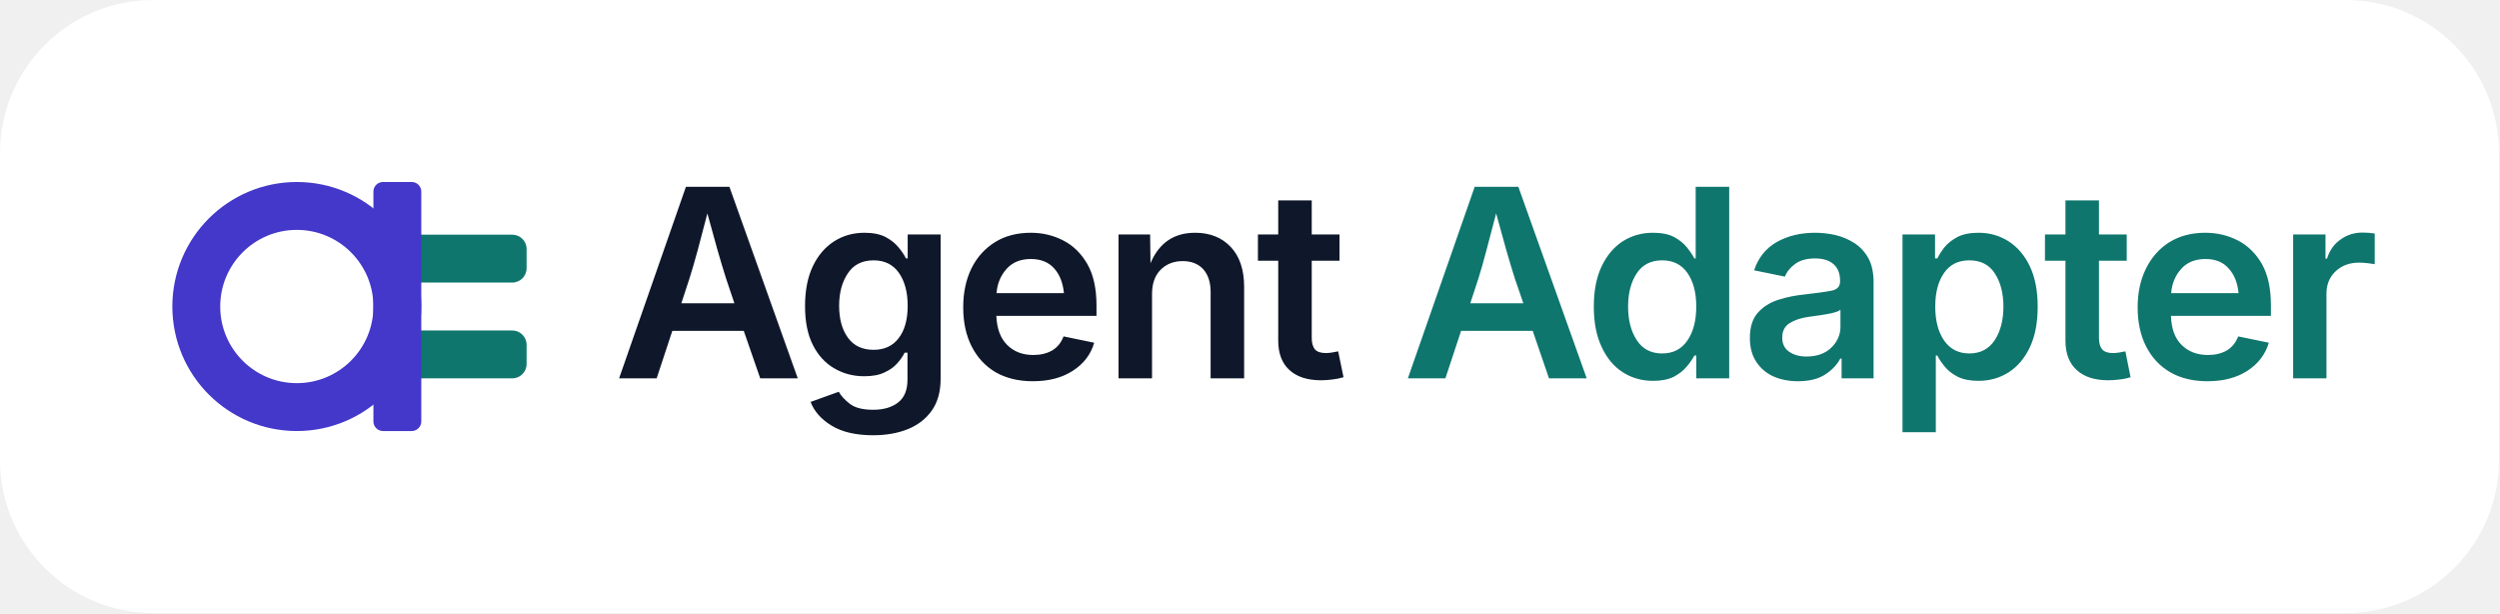
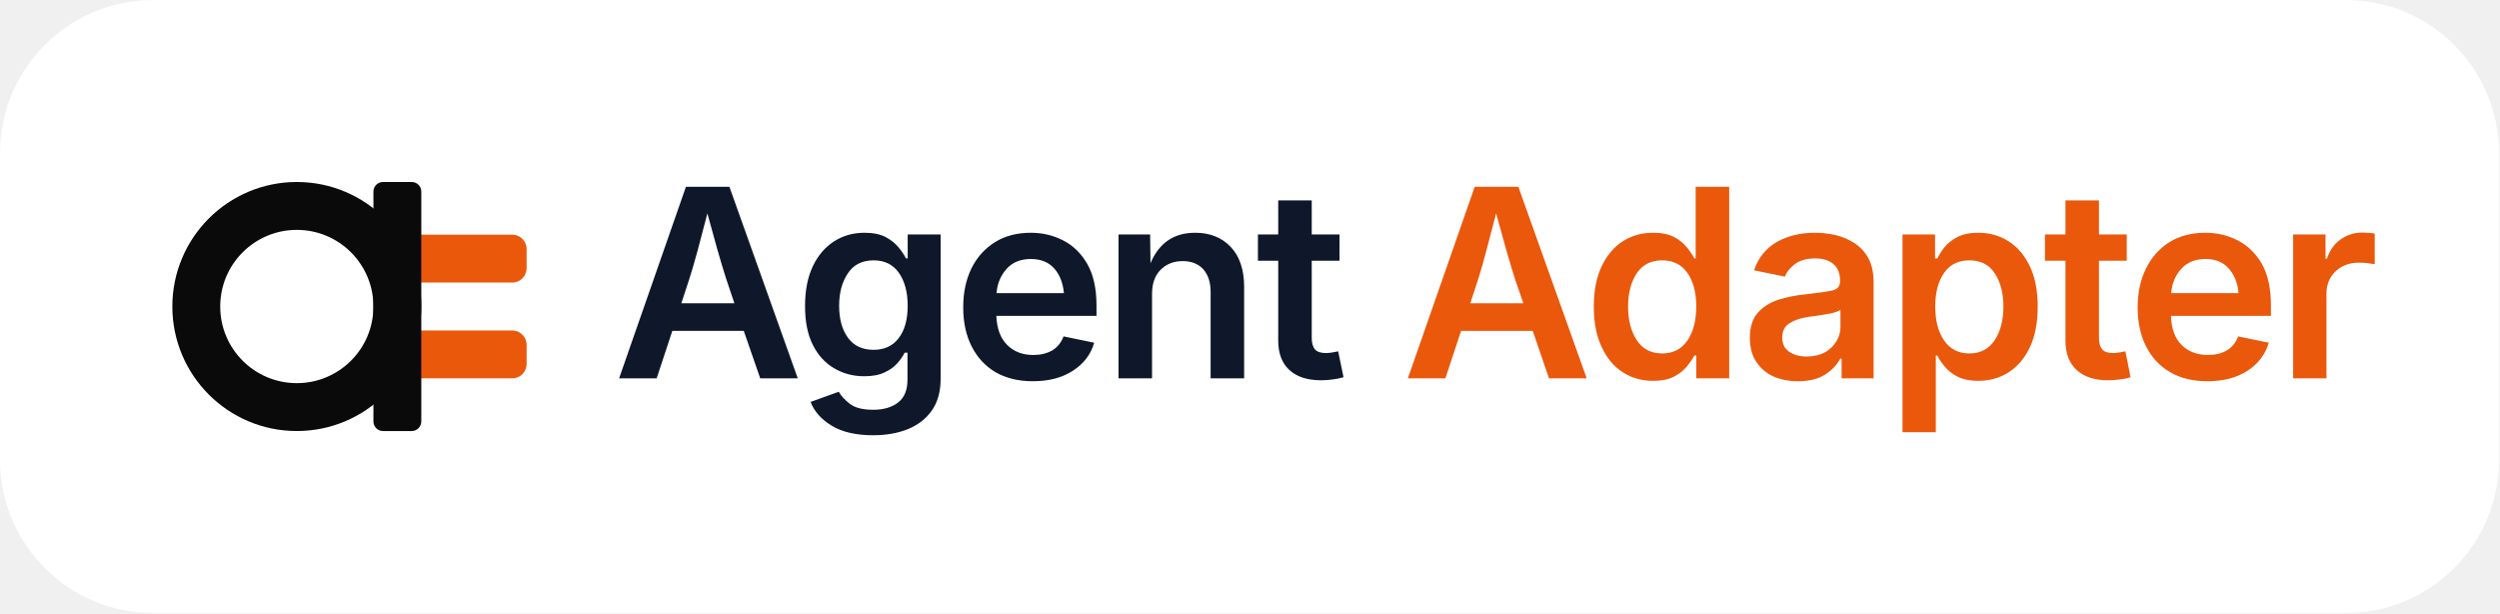
<svg xmlns="http://www.w3.org/2000/svg" viewBox="-6 -4 130.5 32" role="img" aria-label="Agent Adapter">
  <rect class="card" x="-6" y="-4" width="130.5" height="32" rx="8" fill="#FFFFFF" />
-   <rect x="14.75" y="8.25" width="6.75" height="2.5" rx="0.75" fill="#0F766E" />
-   <rect x="14.75" y="13.25" width="6.75" height="2.5" rx="0.75" fill="#0F766E" />
-   <circle cx="9.5" cy="12" r="5.25" fill="none" stroke="#4338CA" stroke-width="2.5" />
-   <rect x="13.5" y="5.5" width="2.5" height="13" rx="0.5" fill="#4338CA" />
+   <rect x="14.75" y="8.25" width="6.75" height="2.5" rx="0.75" fill="#EA580C" />
+   <rect x="14.75" y="13.25" width="6.75" height="2.5" rx="0.75" fill="#EA580C" />
+   <circle cx="9.5" cy="12" r="5.25" fill="none" stroke="#0A0A0A" stroke-width="2.5" />
+   <rect x="13.5" y="5.5" width="2.5" height="13" rx="0.5" fill="#0A0A0A" />
  <path fill="#0F172A" d="M26.33 15.75 29.82 5.75H32.09L35.66 15.75H33.7L32.84 13.27H29.11L28.29 15.75ZM29.58 11.83H32.35L31.92 10.55Q31.7 9.86 31.46 9.02Q31.22 8.18 30.94 7.14Q30.67 8.19 30.44 9.04Q30.21 9.89 30 10.55ZM39.6 18.72Q38.25 18.72 37.43 18.22Q36.61 17.72 36.33 16.98L37.8 16.45Q37.98 16.77 38.38 17.08Q38.78 17.39 39.6 17.39Q40.41 17.39 40.9 17.01Q41.39 16.63 41.39 15.82V14.41H41.24Q41.11 14.68 40.86 14.96Q40.61 15.25 40.19 15.44Q39.78 15.64 39.13 15.64Q38.27 15.64 37.57 15.23Q36.86 14.82 36.45 14.01Q36.04 13.2 36.04 11.98Q36.04 10.75 36.45 9.89Q36.86 9.04 37.57 8.59Q38.27 8.15 39.14 8.15Q39.81 8.15 40.24 8.37Q40.66 8.59 40.92 8.91Q41.18 9.22 41.31 9.49H41.4V8.24H43.12V15.77Q43.12 16.78 42.66 17.43Q42.2 18.08 41.41 18.4Q40.62 18.72 39.6 18.72ZM39.62 14.26Q40.47 14.26 40.93 13.65Q41.4 13.04 41.4 11.96Q41.4 10.9 40.94 10.24Q40.48 9.59 39.62 9.59Q38.73 9.59 38.28 10.26Q37.82 10.94 37.82 11.96Q37.82 13 38.28 13.63Q38.74 14.26 39.62 14.26ZM47.94 15.9Q46.81 15.9 45.99 15.43Q45.18 14.95 44.74 14.08Q44.3 13.22 44.3 12.04Q44.3 10.89 44.73 10.01Q45.16 9.14 45.96 8.64Q46.75 8.15 47.83 8.15Q48.74 8.15 49.52 8.55Q50.3 8.95 50.78 9.78Q51.26 10.62 51.26 11.94V12.49H46.03Q46.07 13.49 46.6 14.01Q47.12 14.53 47.96 14.53Q48.54 14.53 48.95 14.29Q49.36 14.04 49.54 13.56L51.14 13.89Q50.88 14.8 50.03 15.35Q49.19 15.9 47.94 15.9ZM46.04 11.3H49.56Q49.48 10.49 49.05 10.01Q48.61 9.52 47.83 9.52Q47.03 9.52 46.57 10.03Q46.1 10.55 46.04 11.3ZM54.16 11.35V15.75H52.41V8.24H54.06L54.08 9.74Q54.75 8.15 56.41 8.15Q57.57 8.15 58.27 8.89Q58.97 9.63 58.97 10.98V15.75H57.22V11.24Q57.22 10.49 56.84 10.06Q56.45 9.63 55.76 9.63Q55.06 9.63 54.61 10.08Q54.16 10.53 54.16 11.35ZM63.95 8.24V9.61H62.5V13.64Q62.5 14.04 62.67 14.24Q62.84 14.43 63.25 14.43Q63.37 14.43 63.56 14.4Q63.76 14.37 63.88 14.34L64.16 15.69Q63.87 15.78 63.57 15.81Q63.27 15.85 62.99 15.85Q61.91 15.85 61.33 15.31Q60.75 14.78 60.75 13.78V9.61H59.69V8.24H60.75V6.46H62.5V8.24Z" />
-   <path fill="#0F766E" d="M67.52 15.75 71.01 5.75H73.29L76.86 15.75H74.89L74.04 13.27H70.3L69.48 15.75ZM70.78 11.83H73.55L73.11 10.55Q72.89 9.86 72.65 9.02Q72.41 8.18 72.13 7.14Q71.86 8.19 71.63 9.04Q71.41 9.89 71.2 10.55ZM80.33 15.88Q79.44 15.88 78.74 15.43Q78.04 14.98 77.64 14.11Q77.23 13.25 77.23 12.01Q77.23 10.76 77.64 9.9Q78.05 9.04 78.75 8.59Q79.45 8.15 80.32 8.15Q80.99 8.15 81.42 8.37Q81.84 8.6 82.09 8.91Q82.34 9.22 82.48 9.49H82.55V5.75H84.3V15.75H82.58V14.56H82.48Q82.34 14.83 82.08 15.14Q81.82 15.45 81.4 15.67Q80.97 15.88 80.33 15.88ZM80.8 14.45Q81.66 14.45 82.12 13.77Q82.58 13.1 82.58 12Q82.58 10.91 82.12 10.25Q81.66 9.59 80.8 9.59Q79.92 9.59 79.47 10.27Q79.02 10.96 79.02 12Q79.02 13.06 79.47 13.75Q79.92 14.45 80.8 14.45ZM87.89 15.9Q87.18 15.9 86.61 15.65Q86.04 15.39 85.71 14.88Q85.38 14.38 85.38 13.64Q85.38 12.8 85.79 12.33Q86.21 11.86 86.86 11.65Q87.52 11.44 88.24 11.37Q89.22 11.26 89.66 11.17Q90.09 11.08 90.09 10.69V10.65Q90.09 10.1 89.76 9.8Q89.42 9.49 88.79 9.49Q88.13 9.49 87.74 9.78Q87.35 10.07 87.21 10.44L85.6 10.11Q85.93 9.12 86.79 8.63Q87.65 8.15 88.78 8.15Q89.31 8.15 89.85 8.27Q90.39 8.4 90.84 8.69Q91.29 8.98 91.57 9.48Q91.84 9.98 91.84 10.73V15.75H90.17V14.72H90.1Q89.85 15.2 89.31 15.55Q88.77 15.9 87.89 15.9ZM88.34 14.61Q89.15 14.61 89.63 14.15Q90.11 13.68 90.11 13.06V12.17Q89.99 12.27 89.68 12.34Q89.37 12.41 89.02 12.46Q88.68 12.51 88.45 12.54Q87.86 12.62 87.47 12.86Q87.07 13.1 87.07 13.62Q87.07 14.11 87.43 14.36Q87.79 14.61 88.34 14.61ZM93.35 18.56V8.24H95.05V9.49H95.17Q95.3 9.22 95.54 8.91Q95.79 8.6 96.22 8.37Q96.65 8.15 97.32 8.15Q98.18 8.15 98.88 8.59Q99.59 9.04 100 9.9Q100.41 10.76 100.41 12.01Q100.41 13.25 100.01 14.11Q99.6 14.98 98.9 15.43Q98.2 15.88 97.31 15.88Q96.67 15.88 96.24 15.67Q95.81 15.45 95.56 15.14Q95.3 14.83 95.17 14.56H95.09V18.56ZM96.84 14.45Q97.71 14.45 98.17 13.75Q98.62 13.06 98.62 12Q98.62 10.96 98.17 10.27Q97.73 9.59 96.84 9.59Q95.97 9.59 95.52 10.25Q95.06 10.91 95.06 12Q95.06 13.1 95.52 13.77Q95.99 14.45 96.84 14.45ZM105.06 8.24V9.61H103.61V13.64Q103.61 14.04 103.78 14.24Q103.95 14.43 104.35 14.43Q104.47 14.43 104.67 14.4Q104.86 14.37 104.99 14.34L105.26 15.69Q104.98 15.78 104.67 15.81Q104.37 15.85 104.1 15.85Q103.02 15.85 102.44 15.31Q101.86 14.78 101.86 13.78V9.61H100.79V8.24H101.86V6.46H103.61V8.24ZM109.28 15.9Q108.14 15.9 107.33 15.43Q106.51 14.95 106.07 14.08Q105.63 13.22 105.63 12.04Q105.63 10.89 106.07 10.01Q106.5 9.14 107.29 8.64Q108.09 8.15 109.16 8.15Q110.08 8.15 110.86 8.55Q111.64 8.95 112.12 9.78Q112.59 10.62 112.59 11.94V12.49H107.37Q107.4 13.49 107.93 14.01Q108.46 14.53 109.3 14.53Q109.88 14.53 110.29 14.29Q110.7 14.04 110.88 13.56L112.48 13.89Q112.21 14.8 111.37 15.35Q110.53 15.9 109.28 15.9ZM107.38 11.3H110.9Q110.82 10.49 110.38 10.01Q109.95 9.52 109.17 9.52Q108.37 9.52 107.91 10.03Q107.44 10.55 107.38 11.3ZM113.75 15.75V8.24H115.44V9.5H115.52Q115.72 8.85 116.23 8.5Q116.73 8.14 117.37 8.14Q117.71 8.14 118.01 8.19V9.79Q117.9 9.77 117.66 9.74Q117.42 9.71 117.19 9.71Q116.45 9.71 115.97 10.16Q115.49 10.61 115.49 11.33V15.75Z" />
+   <path fill="#EA580C" d="M67.52 15.75 71.01 5.75H73.29L76.86 15.75H74.89L74.04 13.27H70.3L69.48 15.75ZM70.78 11.83H73.55L73.11 10.55Q72.89 9.86 72.65 9.02Q72.41 8.18 72.13 7.14Q71.86 8.19 71.63 9.04Q71.41 9.89 71.2 10.55ZM80.33 15.88Q79.44 15.88 78.74 15.43Q78.04 14.98 77.64 14.11Q77.23 13.25 77.23 12.01Q77.23 10.76 77.64 9.9Q78.05 9.04 78.75 8.59Q79.45 8.15 80.32 8.15Q80.99 8.15 81.42 8.37Q81.84 8.6 82.09 8.91Q82.34 9.22 82.48 9.49H82.55V5.75H84.3V15.75H82.58V14.56H82.48Q82.34 14.83 82.08 15.14Q81.82 15.45 81.4 15.67Q80.97 15.88 80.33 15.88ZM80.8 14.45Q81.66 14.45 82.12 13.77Q82.58 13.1 82.58 12Q82.58 10.91 82.12 10.25Q81.66 9.59 80.8 9.59Q79.92 9.59 79.47 10.27Q79.02 10.96 79.02 12Q79.02 13.06 79.47 13.75Q79.92 14.45 80.8 14.45ZM87.89 15.9Q87.18 15.9 86.61 15.65Q86.04 15.39 85.71 14.88Q85.38 14.38 85.38 13.64Q85.38 12.8 85.79 12.33Q86.21 11.86 86.86 11.65Q87.52 11.44 88.24 11.37Q89.22 11.26 89.66 11.17Q90.09 11.08 90.09 10.69V10.65Q90.09 10.1 89.76 9.8Q89.42 9.49 88.79 9.49Q88.13 9.49 87.74 9.78Q87.35 10.07 87.21 10.44L85.6 10.11Q85.93 9.12 86.79 8.63Q87.65 8.15 88.78 8.15Q89.31 8.15 89.85 8.27Q90.39 8.4 90.84 8.69Q91.29 8.98 91.57 9.48Q91.84 9.98 91.84 10.73V15.75H90.17V14.72H90.1Q89.85 15.2 89.31 15.55Q88.77 15.9 87.89 15.9ZM88.34 14.61Q89.15 14.61 89.63 14.15Q90.11 13.68 90.11 13.06V12.17Q89.99 12.27 89.68 12.34Q89.37 12.41 89.02 12.46Q88.68 12.51 88.45 12.54Q87.86 12.62 87.47 12.86Q87.07 13.1 87.07 13.62Q87.07 14.11 87.43 14.36Q87.79 14.61 88.34 14.61ZM93.35 18.56V8.24H95.05V9.49H95.17Q95.3 9.22 95.54 8.91Q95.79 8.6 96.22 8.37Q96.65 8.15 97.32 8.15Q98.18 8.15 98.88 8.59Q99.59 9.04 100 9.9Q100.41 10.76 100.41 12.01Q100.41 13.25 100.01 14.11Q99.6 14.98 98.9 15.43Q98.2 15.88 97.31 15.88Q96.67 15.88 96.24 15.67Q95.81 15.45 95.56 15.14Q95.3 14.83 95.17 14.56H95.09V18.56ZM96.84 14.45Q97.71 14.45 98.17 13.75Q98.62 13.06 98.62 12Q98.62 10.96 98.17 10.27Q97.73 9.59 96.84 9.59Q95.97 9.59 95.52 10.25Q95.06 10.91 95.06 12Q95.06 13.1 95.52 13.77Q95.99 14.45 96.84 14.45ZM105.06 8.24V9.61H103.61V13.64Q103.61 14.04 103.78 14.24Q103.95 14.43 104.35 14.43Q104.47 14.43 104.67 14.4Q104.86 14.37 104.99 14.34L105.26 15.69Q104.98 15.78 104.67 15.81Q104.37 15.85 104.1 15.85Q103.02 15.85 102.44 15.31Q101.86 14.78 101.86 13.78V9.61H100.79V8.24H101.86V6.46H103.61V8.24ZM109.28 15.9Q108.14 15.9 107.33 15.43Q106.51 14.95 106.07 14.08Q105.63 13.22 105.63 12.04Q105.63 10.89 106.07 10.01Q106.5 9.14 107.29 8.64Q108.09 8.15 109.16 8.15Q110.08 8.15 110.86 8.55Q111.64 8.95 112.12 9.78Q112.59 10.62 112.59 11.94V12.49H107.37Q107.4 13.49 107.93 14.01Q108.46 14.53 109.3 14.53Q109.88 14.53 110.29 14.29Q110.7 14.04 110.88 13.56L112.48 13.89Q112.21 14.8 111.37 15.35Q110.53 15.9 109.28 15.9ZM107.38 11.3H110.9Q110.82 10.49 110.38 10.01Q109.95 9.52 109.17 9.52Q108.37 9.52 107.91 10.03Q107.44 10.55 107.38 11.3ZM113.75 15.75V8.24H115.44V9.5H115.52Q115.72 8.85 116.23 8.5Q116.73 8.14 117.37 8.14Q117.71 8.14 118.01 8.19V9.79Q117.9 9.77 117.66 9.74Q117.42 9.71 117.19 9.71Q116.45 9.71 115.97 10.16Q115.49 10.61 115.49 11.33V15.75Z" />
</svg>
